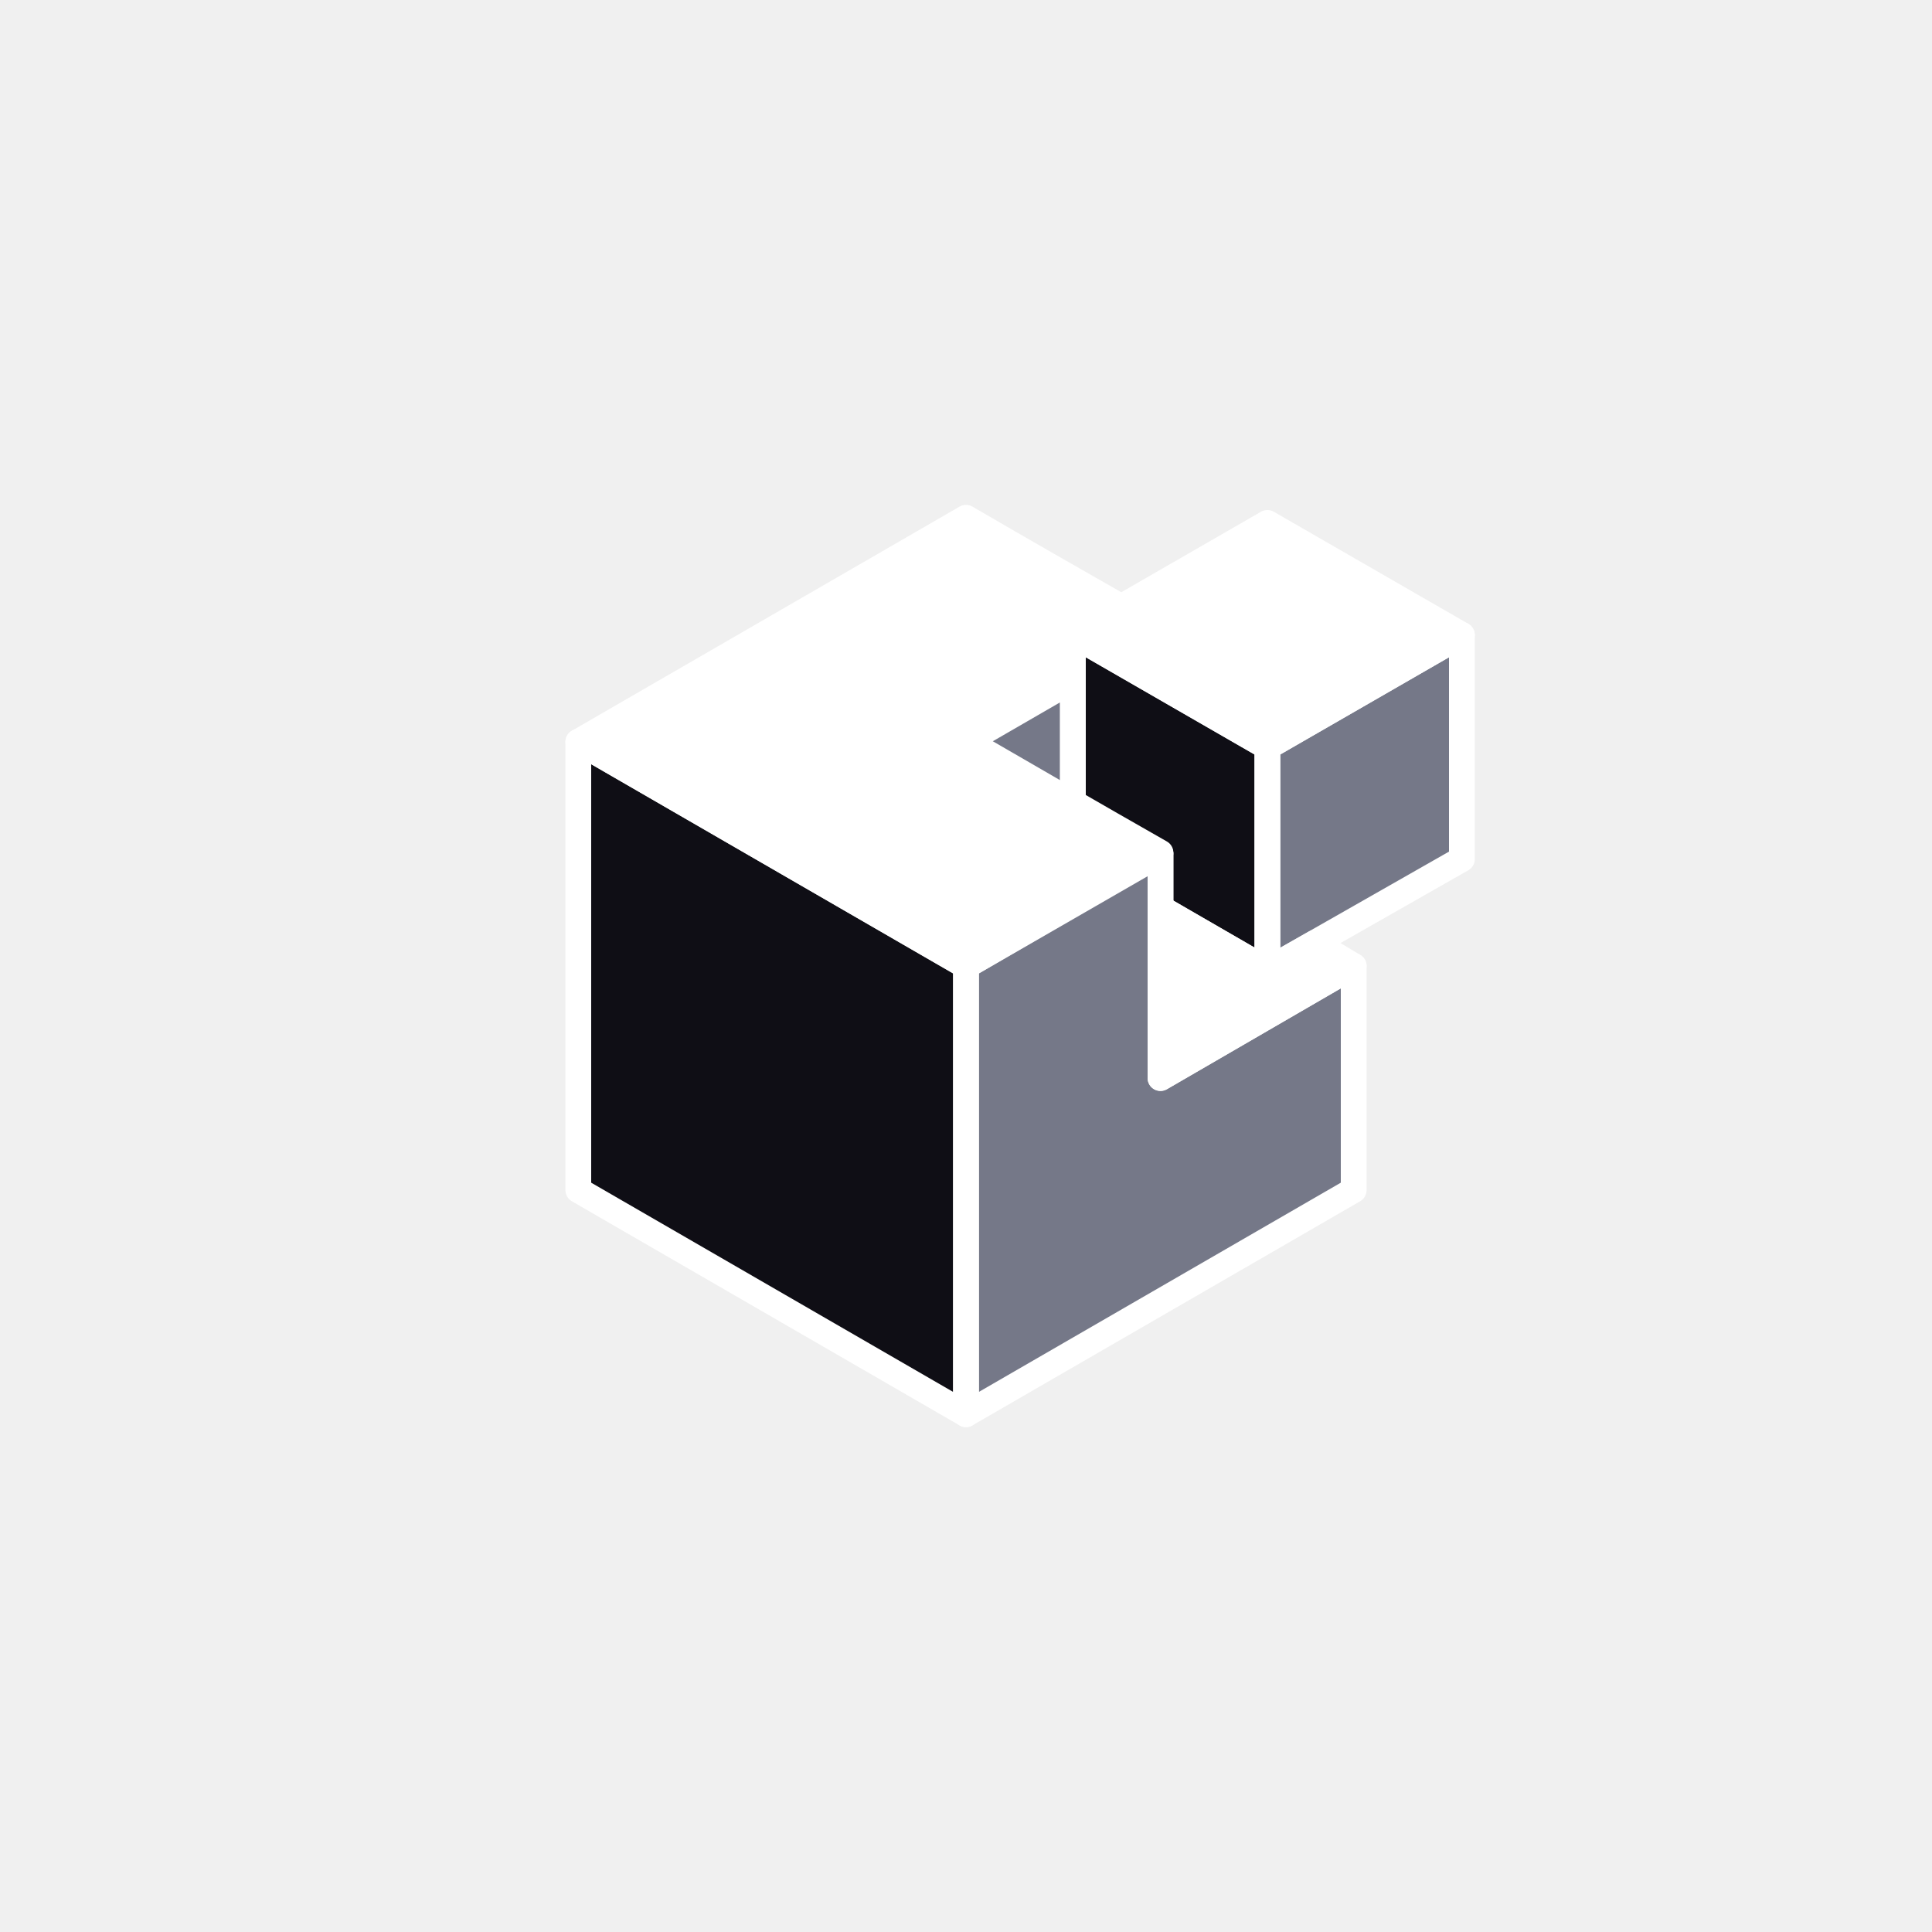
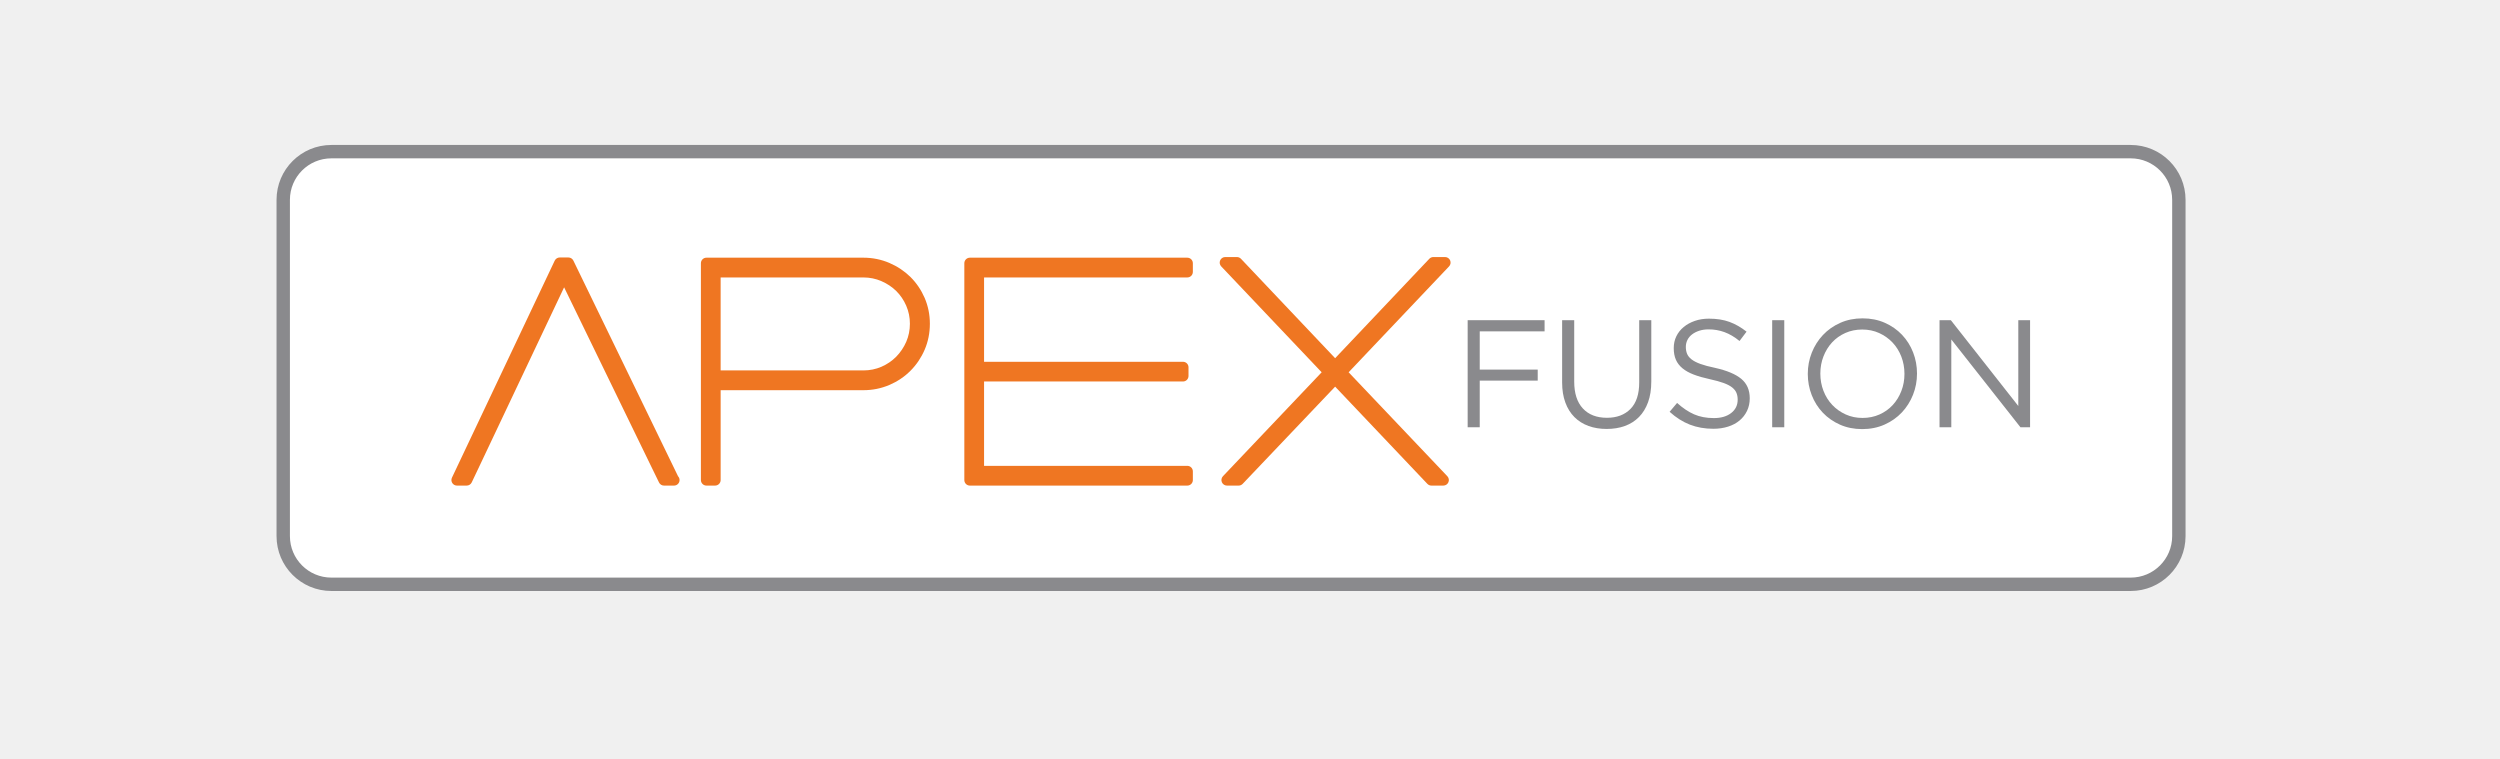
- <svg xmlns="http://www.w3.org/2000/svg" version="1.1" id="Layer_1" x="0px" y="0px" viewBox="0 0 150 150" style="enable-background:new 0 0 150 150;" xml:space="preserve">
-   <style type="text/css">
- 	.st0{fill:#FFFFFF;}
- 	.st1{fill:#757888;}
- 	.st2{fill:#0F0E15;}
- 	.st3{fill:none;stroke:#FFFFFF;stroke-width:2;stroke-linecap:round;stroke-linejoin:round;stroke-miterlimit:10;}
- </style>
-   <g>
+ <svg xmlns="http://www.w3.org/2000/svg" version="1.1" x="0px" y="0px" width="373.666px" height="113.333px" viewBox="0 0 373.666 113.333" enable-background="new 0 0 373.666 113.333" xml:space="preserve">
+   <g id="Layer_2" display="none">
+     <g display="inline">
+       <path fill="#F48217" d="M288.562,60.841c-2.092,0-3.426-1.035-4.305-2.471l1.139-0.975c0.855,1.295,1.732,1.99,3.184,1.99    c1.576,0,2.734-1.135,2.734-3.346v-9.342h1.59v9.324C292.904,59.23,291.051,60.841,288.562,60.841" />
+       <path fill="#F48217" d="M306.07,60.644l-4.045-5.419h-3.986v5.419h-1.572V46.697h5.998c3.066,0,5.041,1.653,5.041,4.165    c0,2.331-1.598,3.685-3.787,4.083l4.283,5.699H306.07z M302.344,48.152h-4.305v5.657h4.283c2.092,0,3.586-1.076,3.586-2.887    C305.908,49.187,304.594,48.152,302.344,48.152" />
+       <rect x="310.416" y="58.55" fill="#F48217" width="1.832" height="2.092" />
+       <path fill="#F48217" d="M201.74,40.785c-0.861-0.849-1.889-1.534-3.049-2.03c-1.172-0.498-2.434-0.755-3.74-0.755h-22.672    c-0.441,0-0.799,0.36-0.799,0.8v31.315c0,0.438,0.357,0.797,0.799,0.797h1.252c0.441,0,0.801-0.359,0.801-0.797v-12.98h20.619    c1.312,0,2.574-0.256,3.74-0.75c1.16-0.496,2.189-1.188,3.053-2.053c0.861-0.857,1.547-1.878,2.047-3.036    c0.502-1.16,0.758-2.426,0.758-3.758c0-1.309-0.256-2.565-0.758-3.729C203.291,42.65,202.604,41.636,201.74,40.785     M201.137,50.144c-0.355,0.815-0.846,1.539-1.451,2.154c-0.604,0.614-1.326,1.103-2.141,1.458    c-0.814,0.35-1.686,0.527-2.594,0.527h-20.619V40.854h20.619c0.902,0,1.777,0.175,2.594,0.53c0.82,0.357,1.545,0.836,2.148,1.43    c0.602,0.595,1.088,1.307,1.439,2.125c0.361,0.833,0.531,1.682,0.531,2.598C201.664,48.46,201.486,49.339,201.137,50.144" />
+       <path fill="#F48217" d="M241.729,38H210.32c-0.441,0-0.797,0.359-0.797,0.8v31.312c0,0.441,0.355,0.799,0.797,0.799h31.408    c0.439,0,0.797-0.357,0.797-0.799v-1.254c0-0.441-0.357-0.801-0.797-0.801h-29.357V55.88h28.73c0.441,0,0.797-0.358,0.797-0.8    v-1.25c0-0.444-0.355-0.798-0.797-0.798h-28.73V40.855h29.357c0.439,0,0.797-0.36,0.797-0.802V38.8    C242.525,38.36,242.168,38,241.729,38" />
+       <path fill="#F48217" d="M279.686,38.393c-0.129-0.292-0.414-0.486-0.736-0.486h-1.691c-0.221,0-0.43,0.093-0.58,0.249    l-13.604,14.359l-13.602-14.359c-0.152-0.156-0.361-0.249-0.58-0.249h-1.689c-0.318,0-0.609,0.193-0.734,0.486    c-0.127,0.296-0.066,0.63,0.156,0.863l14.504,15.293L246.873,69.56c-0.223,0.232-0.279,0.572-0.156,0.867    c0.123,0.289,0.416,0.484,0.736,0.484h1.689c0.215,0,0.426-0.092,0.576-0.248l13.355-14.043l13.318,14.043    c0.154,0.156,0.365,0.248,0.584,0.248h1.725c0.32,0,0.605-0.195,0.734-0.484c0.123-0.295,0.062-0.635-0.154-0.867l-14.26-15.011    l14.51-15.293C279.75,39.023,279.811,38.688,279.686,38.393" />
+       <path fill="#F48217" d="M153.062,38.419c-0.135-0.275-0.414-0.451-0.721-0.451h-1.252c-0.309,0-0.588,0.183-0.723,0.461    l-14.839,31.339c-0.118,0.25-0.099,0.537,0.045,0.77c0.149,0.229,0.403,0.373,0.677,0.373h1.409c0.31,0,0.588-0.182,0.72-0.455    l0.976-2.051l12.373-26.127l12.703,26.127l1,2.057c0.137,0.275,0.416,0.449,0.723,0.449h1.406h0.041    c0.441,0,0.801-0.359,0.801-0.797c0-0.213-0.084-0.408-0.219-0.551L153.062,38.419z" />
+       <path fill="#808184" d="M109.953,76.251H81.931c-2.01,0-3.645-1.635-3.645-3.645V37.96c0-2.009,1.635-3.644,3.645-3.644h28.022    c2.01,0,3.645,1.634,3.645,3.644v34.647C113.598,74.617,111.963,76.251,109.953,76.251 M81.931,34.79    c-1.748,0-3.171,1.422-3.171,3.17v34.647c0,1.75,1.423,3.172,3.171,3.172h28.022c1.749,0,3.171-1.422,3.171-3.172V37.96    c0-1.748-1.422-3.17-3.171-3.17H81.931z" />
+       <path fill="#808184" d="M112.793,80.275H79.092c-2.662,0-4.827-2.166-4.827-4.826V35.121c0-2.662,2.165-4.828,4.827-4.828h33.701    c2.663,0,4.827,2.166,4.827,4.828v40.328C117.62,78.109,115.456,80.275,112.793,80.275 M79.092,33.133    c-1.096,0-1.988,0.892-1.988,1.988v40.328c0,1.094,0.892,1.986,1.988,1.986h33.701c1.097,0,1.987-0.893,1.987-1.986V35.121    c0-1.096-0.89-1.988-1.987-1.988H79.092z" />
+       <path fill="#808184" d="M107.976,56.093H83.908c-1.734,0-3.143-1.409-3.143-3.143V40.884c0-1.733,1.409-3.144,3.143-3.144h24.068    c1.734,0,3.145,1.41,3.145,3.144V52.95C111.121,54.684,109.71,56.093,107.976,56.093 M83.908,39.16    c-0.95,0-1.723,0.773-1.723,1.724V52.95c0,0.951,0.772,1.724,1.723,1.724h24.068c0.952,0,1.725-0.773,1.725-1.724V40.884    c0-0.95-0.773-1.724-1.725-1.724H83.908z" />
+       <path fill="#808184" d="M106.761,54.098H85.125c-1.232,0-2.233-1-2.233-2.233v-9.897c0-1.23,1.001-2.233,2.233-2.233h21.636    c1.231,0,2.234,1.003,2.234,2.233v9.897C108.995,53.098,107.992,54.098,106.761,54.098 M85.125,40.208    c-0.971,0-1.761,0.789-1.761,1.759v9.897c0,0.97,0.79,1.76,1.761,1.76h21.636c0.972,0,1.761-0.79,1.761-1.76v-9.897    c0-0.97-0.789-1.759-1.761-1.759H85.125z" />
+       <path fill="#808184" d="M98.485,65.433c0,1.406-1.137,2.541-2.542,2.541c-1.405,0-2.544-1.135-2.544-2.541    c0-1.404,1.139-2.543,2.544-2.543C97.348,62.89,98.485,64.029,98.485,65.433" />
+       <polygon fill="#808184" points="95.943,69.23 98.506,69.23 97.225,71.451 95.943,73.671 94.659,71.451 93.378,69.23   " />
+       <polygon fill="#808184" points="95.943,61.636 93.378,61.636 94.659,59.416 95.943,57.197 97.225,59.416 98.506,61.636   " />
+       <polygon fill="#808184" points="92.146,65.433 92.146,67.998 89.926,66.716 87.705,65.433 89.926,64.15 92.146,62.871   " />
+       <polygon fill="#808184" points="99.74,65.433 99.74,62.871 101.96,64.15 104.179,65.433 101.96,66.716 99.74,67.998   " />
+       <path fill="#808184" d="M64.541,80.119h-16.1c-3.167,0-5.744-2.574-5.744-5.742V35.973c0-3.167,2.577-5.743,5.744-5.743h16.1    c3.165,0,5.743,2.576,5.743,5.743v38.404C70.284,77.544,67.706,80.119,64.541,80.119 M48.441,33.607    c-1.304,0-2.365,1.061-2.365,2.365v38.404c0,1.303,1.061,2.367,2.365,2.367h16.1c1.304,0,2.364-1.064,2.364-2.367V35.973    c0-1.304-1.06-2.365-2.364-2.365H48.441z" />
+       <path fill="#808184" d="M61.829,74.958H51.152c-1.907,0-3.458-1.551-3.458-3.459v-6.75c0-1.904,1.551-3.459,3.458-3.459h10.677    c1.906,0,3.458,1.555,3.458,3.459v6.75C65.288,73.408,63.735,74.958,61.829,74.958 M51.152,62.417    c-1.286,0-2.332,1.045-2.332,2.332v6.75c0,1.287,1.046,2.334,2.332,2.334h10.677c1.287,0,2.332-1.047,2.332-2.334v-6.75    c0-1.287-1.045-2.332-2.332-2.332H51.152z" />
+       <path fill="#808184" d="M54.171,44.433h-4.273c-1.024,0-1.858-0.833-1.858-1.857v-4.544c0-1.023,0.834-1.857,1.858-1.857h4.273    c1.025,0,1.857,0.834,1.857,1.857v4.544C56.028,43.6,55.196,44.433,54.171,44.433 M49.898,37.266    c-0.421,0-0.765,0.343-0.765,0.766v4.544c0,0.422,0.344,0.765,0.765,0.765h4.273c0.422,0,0.765-0.343,0.765-0.765v-4.544    c0-0.423-0.343-0.766-0.765-0.766H49.898z" />
+       <rect x="50.251" y="38.92" fill="#808184" width="2.224" height="0.741" />
+       <rect x="50.251" y="40.944" fill="#808184" width="2.224" height="0.742" />
+       <path fill="#808184" d="M53.717,39.581c0.398,0,0.72,0.323,0.72,0.722c0,0.398-0.322,0.721-0.72,0.721    c-0.399,0-0.722-0.322-0.722-0.721C52.995,39.904,53.317,39.581,53.717,39.581" />
+       <path fill="#808184" d="M54.171,54.066h-4.273c-1.024,0-1.858-0.833-1.858-1.857v-4.544c0-1.023,0.834-1.857,1.858-1.857h4.273    c1.025,0,1.857,0.833,1.857,1.857v4.544C56.028,53.234,55.196,54.066,54.171,54.066 M49.898,46.9    c-0.421,0-0.765,0.343-0.765,0.765v4.544c0,0.422,0.344,0.764,0.765,0.764h4.273c0.422,0,0.765-0.342,0.765-0.764v-4.544    c0-0.422-0.343-0.765-0.765-0.765H49.898z" />
+       <rect x="50.251" y="48.555" fill="#808184" width="2.224" height="0.741" />
+       <rect x="50.251" y="50.579" fill="#808184" width="2.224" height="0.742" />
+       <path fill="#808184" d="M53.717,49.216c0.398,0,0.72,0.322,0.72,0.722c0,0.398-0.322,0.721-0.72,0.721    c-0.399,0-0.722-0.323-0.722-0.721C52.995,49.538,53.317,49.216,53.717,49.216" />
+       <path fill="#808184" d="M63.083,44.433h-4.271c-1.025,0-1.859-0.833-1.859-1.857v-4.544c0-1.023,0.834-1.857,1.859-1.857h4.271    c1.024,0,1.858,0.834,1.858,1.857v4.544C64.941,43.6,64.107,44.433,63.083,44.433 M58.812,37.266    c-0.422,0-0.766,0.343-0.766,0.766v4.544c0,0.422,0.344,0.765,0.766,0.765h4.271c0.421,0,0.764-0.343,0.764-0.765v-4.544    c0-0.423-0.342-0.766-0.764-0.766H58.812z" />
+       <rect x="59.164" y="38.92" fill="#808184" width="2.224" height="0.741" />
+       <rect x="59.164" y="40.944" fill="#808184" width="2.224" height="0.742" />
+       <path fill="#808184" d="M62.628,39.581c0.399,0,0.721,0.323,0.721,0.722c0,0.398-0.322,0.721-0.721,0.721    c-0.398,0-0.723-0.322-0.723-0.721C61.906,39.904,62.23,39.581,62.628,39.581" />
+       <path fill="#808184" d="M63.083,54.066h-4.271c-1.025,0-1.859-0.833-1.859-1.857v-4.544c0-1.023,0.834-1.857,1.859-1.857h4.271    c1.024,0,1.858,0.833,1.858,1.857v4.544C64.941,53.234,64.107,54.066,63.083,54.066 M58.812,46.9    c-0.422,0-0.766,0.343-0.766,0.765v4.544c0,0.422,0.344,0.764,0.766,0.764h4.271c0.421,0,0.764-0.342,0.764-0.764v-4.544    c0-0.422-0.342-0.765-0.764-0.765H58.812z" />
+       <rect x="59.164" y="48.555" fill="#808184" width="2.224" height="0.741" />
+       <rect x="59.164" y="50.579" fill="#808184" width="2.224" height="0.742" />
+       <path fill="#808184" d="M62.628,49.216c0.399,0,0.721,0.322,0.721,0.722c0,0.398-0.322,0.721-0.721,0.721    c-0.398,0-0.723-0.323-0.723-0.721C61.906,49.538,62.23,49.216,62.628,49.216" />
+       <path fill="#808184" d="M52.229,58.273c0,1.055,0.856,1.91,1.91,1.91c1.056,0,1.91-0.855,1.91-1.91    c0-1.057-0.854-1.912-1.91-1.912C53.085,56.361,52.229,57.216,52.229,58.273 M55.261,58.273c0,0.619-0.501,1.119-1.122,1.119    c-0.618,0-1.121-0.5-1.121-1.119c0-0.621,0.503-1.123,1.121-1.123C54.76,57.15,55.261,57.652,55.261,58.273" />
+       <path fill="#808184" d="M54.789,58.273c0,0.355-0.292,0.648-0.65,0.648c-0.358,0-0.649-0.293-0.649-0.648    c0-0.359,0.291-0.65,0.649-0.65C54.498,57.623,54.789,57.914,54.789,58.273" />
+       <rect x="82.504" y="57.916" fill="#808184" width="4.848" height="1.994" />
+       <rect x="104.533" y="57.916" fill="#808184" width="4.847" height="1.994" />
+     </g>
+   </g>
+   <g id="Layer_3">
+     <path fill="#FFFFFF" stroke="#8A8A8D" stroke-width="2" stroke-miterlimit="10" d="M325.666,80.133c0,3.977-3.224,7.2-7.2,7.2   H49.533c-3.977,0-7.2-3.224-7.2-7.2V29.867c0-3.977,3.224-7.2,7.2-7.2h268.933c3.977,0,7.2,3.224,7.2,7.2V80.133z" />
    <g>
-       <polygon class="st0" points="105.1,75 102.1,73.2 98.4,75.3 90.1,70.5 90.1,83.7   " />
-       <polygon class="st1" points="83.3,52.8 83.3,62.4 75,57.6   " />
-       <polygon class="st2" points="44.9,92.4 44.9,57.6 75,75 75,109.8   " />
-       <polygon class="st0" points="83.3,49.3 98.4,40.6 113.5,49.3 98.4,58   " />
-       <polygon class="st2" points="90.1,66.3 83.3,62.4 83.3,49.3 98.4,58 98.4,75.3 90.1,70.5   " />
-       <polygon class="st1" points="113.5,66.7 113.5,49.3 98.4,58 98.4,75.3   " />
-       <path class="st0" d="M44.9,57.6L75,40.2c3.4,2,12,6.9,12,6.9l-3.7,2.1v3.5c0,0-5.2,3-8.3,4.8c5,2.9,10,5.8,15.1,8.7L75,75    L44.9,57.6z" />
-       <polygon class="st1" points="105.1,75 90.1,83.7 90.1,66.3 75,75 75,109.8 105.1,92.4   " />
+       <g>
+         <path fill="#8A8A8D" d="M230.863,49.527h-9.693v5.716h8.666v1.646h-8.666v6.973h-1.805V47.858h11.498V49.527z" />
+         <path fill="#8A8A8D" d="M246.812,57.025c0,1.174-0.16,2.203-0.48,3.088c-0.32,0.883-0.773,1.623-1.359,2.217     c-0.588,0.594-1.289,1.041-2.104,1.338c-0.816,0.297-1.727,0.445-2.732,0.445c-0.99,0-1.895-0.148-2.709-0.445     c-0.816-0.297-1.518-0.74-2.104-1.326s-1.041-1.314-1.359-2.184c-0.32-0.869-0.48-1.867-0.48-2.994v-9.306h1.807v9.19     c0,1.738,0.43,3.072,1.291,4.002s2.061,1.395,3.6,1.395c1.479,0,2.652-0.443,3.521-1.326c0.869-0.885,1.303-2.203,1.303-3.955     v-9.306h1.807V57.025z" />
+         <path fill="#8A8A8D" d="M252.156,52.871c0.123,0.305,0.344,0.584,0.664,0.836s0.762,0.481,1.326,0.687     c0.562,0.206,1.287,0.4,2.172,0.583c1.783,0.397,3.098,0.946,3.943,1.648s1.268,1.671,1.268,2.907     c0,0.688-0.135,1.314-0.406,1.879c-0.27,0.564-0.645,1.045-1.119,1.441c-0.477,0.398-1.049,0.703-1.721,0.916     c-0.67,0.213-1.402,0.32-2.193,0.32c-1.281,0-2.451-0.207-3.51-0.619c-1.061-0.412-2.07-1.053-3.029-1.918l1.119-1.326     c0.838,0.762,1.686,1.33,2.539,1.703s1.836,0.561,2.949,0.561c1.082,0,1.945-0.252,2.594-0.756s0.973-1.168,0.973-1.992     c0-0.381-0.062-0.721-0.184-1.018c-0.123-0.299-0.336-0.568-0.643-0.814c-0.305-0.244-0.729-0.465-1.271-0.664     c-0.543-0.197-1.234-0.389-2.074-0.572c-0.916-0.197-1.715-0.427-2.395-0.687c-0.68-0.259-1.242-0.572-1.684-0.938     c-0.443-0.366-0.773-0.793-0.986-1.282s-0.32-1.069-0.32-1.74c0-0.641,0.129-1.229,0.389-1.763     c0.258-0.534,0.625-0.996,1.098-1.385c0.471-0.389,1.027-0.694,1.668-0.916c0.641-0.222,1.342-0.333,2.104-0.333     c1.174,0,2.199,0.162,3.074,0.485c0.877,0.323,1.727,0.809,2.551,1.458l-1.053,1.395c-0.746-0.609-1.498-1.052-2.252-1.326     c-0.754-0.274-1.543-0.411-2.365-0.411c-0.52,0-0.988,0.069-1.406,0.206c-0.42,0.137-0.777,0.321-1.074,0.55     c-0.299,0.229-0.527,0.503-0.688,0.824c-0.158,0.321-0.238,0.664-0.238,1.03C251.975,52.222,252.035,52.565,252.156,52.871z" />
+         <path fill="#8A8A8D" d="M266.689,47.858v16.003h-1.807V47.858H266.689z" />
+         <path fill="#8A8A8D" d="M285.932,59.003c-0.396,0.998-0.951,1.879-1.668,2.641s-1.578,1.367-2.584,1.816     s-2.119,0.676-3.338,0.676s-2.328-0.221-3.326-0.664c-0.998-0.441-1.855-1.039-2.572-1.795c-0.717-0.754-1.268-1.631-1.656-2.629     s-0.584-2.053-0.584-3.166s0.199-2.168,0.596-3.167c0.395-0.998,0.951-1.878,1.668-2.641c0.717-0.762,1.578-1.368,2.584-1.817     c1.006-0.449,2.117-0.674,3.338-0.674c1.219,0,2.328,0.221,3.326,0.663c0.998,0.442,1.855,1.041,2.572,1.795     c0.715,0.754,1.268,1.631,1.656,2.629c0.389,0.999,0.584,2.054,0.584,3.167C286.527,56.949,286.328,58.005,285.932,59.003z      M284.184,53.299c-0.312-0.808-0.752-1.509-1.314-2.104c-0.564-0.594-1.23-1.066-2-1.417c-0.77-0.35-1.613-0.525-2.527-0.525     s-1.756,0.171-2.525,0.514s-1.43,0.812-1.979,1.406c-0.549,0.595-0.979,1.292-1.291,2.092c-0.312,0.8-0.469,1.657-0.469,2.572     s0.156,1.776,0.469,2.583c0.312,0.809,0.75,1.51,1.314,2.104c0.564,0.596,1.23,1.068,2,1.418c0.77,0.352,1.611,0.525,2.527,0.525     c0.914,0,1.756-0.172,2.525-0.514c0.77-0.344,1.43-0.812,1.979-1.406s0.979-1.291,1.291-2.092s0.469-1.658,0.469-2.572     C284.652,54.968,284.496,54.107,284.184,53.299z" />
+         <path fill="#8A8A8D" d="M301.668,47.858h1.76v16.003h-1.439l-10.334-13.122v13.122h-1.76V47.858h1.691l10.082,12.825V47.858z" />
+       </g>
+       <g>
+         <path fill="#EF7622" d="M136.08,41.398c-0.893-0.878-1.954-1.588-3.156-2.102c-1.213-0.516-2.518-0.781-3.873-0.781h-23.462     c-0.458,0-0.827,0.372-0.827,0.829v32.407c0,0.457,0.369,0.828,0.827,0.828h1.296c0.457,0,0.827-0.371,0.827-0.828v-13.43h21.339     c1.36,0,2.665-0.266,3.873-0.779c1.202-0.514,2.266-1.229,3.159-2.124c0.89-0.888,1.604-1.945,2.12-3.143     c0.519-1.201,0.781-2.51,0.781-3.89c0-1.354-0.263-2.654-0.781-3.86C137.684,43.328,136.969,42.279,136.08,41.398z      M135.454,51.085c-0.369,0.844-0.875,1.593-1.5,2.23c-0.626,0.635-1.371,1.141-2.218,1.508c-0.84,0.362-1.744,0.543-2.686,0.543     h-21.339V41.47h21.339c0.937,0,1.841,0.181,2.686,0.548c0.853,0.37,1.603,0.866,2.225,1.481c0.623,0.615,1.124,1.352,1.491,2.198     c0.369,0.863,0.548,1.741,0.548,2.689C136,49.341,135.816,50.251,135.454,51.085z" />
+         <path fill="#EF7622" d="M177.463,38.516h-32.503c-0.456,0-0.825,0.372-0.825,0.829v32.407c0,0.457,0.369,0.828,0.825,0.828     h32.503c0.457,0,0.828-0.371,0.828-0.828v-1.297c0-0.457-0.371-0.828-0.828-0.828h-30.379V57.021h29.732     c0.457,0,0.826-0.369,0.826-0.828V54.9c0-0.459-0.369-0.826-0.826-0.826h-29.732V41.47h30.379c0.457,0,0.828-0.372,0.828-0.829     v-1.297C178.291,38.888,177.92,38.516,177.463,38.516z" />
+         <path fill="#EF7622" d="M216.748,38.922c-0.129-0.302-0.428-0.503-0.76-0.503h-1.752c-0.227,0-0.443,0.097-0.6,0.258     l-14.078,14.862L185.48,38.677c-0.158-0.161-0.373-0.258-0.602-0.258h-1.748c-0.332,0-0.631,0.201-0.76,0.503     c-0.131,0.305-0.068,0.652,0.16,0.893l15.014,15.829l-14.756,15.537c-0.227,0.24-0.289,0.59-0.16,0.895     c0.131,0.303,0.43,0.504,0.76,0.504h1.75c0.225,0,0.441-0.096,0.598-0.258l13.822-14.533l13.787,14.533     c0.156,0.162,0.375,0.258,0.602,0.258h1.783c0.33,0,0.631-0.201,0.76-0.504c0.131-0.305,0.066-0.654-0.16-0.895l-14.756-15.537     l15.014-15.829C216.816,39.575,216.879,39.228,216.748,38.922z" />
+       </g>
+       <path fill="#EF7622" d="M85.7,38.95c-0.14-0.285-0.429-0.466-0.744-0.466h-1.298c-0.32,0-0.609,0.188-0.748,0.477L67.551,71.396    c-0.122,0.258-0.102,0.557,0.048,0.797c0.152,0.238,0.416,0.387,0.699,0.387h1.458c0.32,0,0.61-0.188,0.747-0.471l1.008-2.121    l12.805-27.044l13.149,27.044l1.036,2.125c0.14,0.287,0.428,0.467,0.745,0.467h1.456c0.014,0,0.027,0,0.042,0    c0.456,0,0.829-0.371,0.829-0.828c0-0.219-0.088-0.42-0.227-0.568L85.7,38.95z" />
    </g>
-     <g>
-       <polygon class="st3" points="105.1,75 102.1,73.2 98.4,75.3 90.1,70.5 90.1,83.7   " />
-       <polygon class="st3" points="83.3,52.8 83.3,62.4 75,57.6   " />
-       <polygon class="st3" points="44.9,92.4 44.9,57.6 75,75 75,109.8   " />
-       <polygon class="st3" points="83.3,49.3 98.4,40.6 113.5,49.3 98.4,58   " />
-       <polygon class="st3" points="90.1,66.3 83.3,62.4 83.3,49.3 98.4,58 98.4,75.3 90.1,70.5   " />
-       <polygon class="st3" points="113.5,66.7 113.5,49.3 98.4,58 98.4,75.3   " />
-       <path class="st3" d="M44.9,57.6L75,40.2c3.4,2,12,6.9,12,6.9l-3.7,2.1v3.5c0,0-5.2,3-8.3,4.8c5,2.9,10,5.8,15.1,8.7L75,75    L44.9,57.6z" />
-       <polygon class="st3" points="105.1,75 90.1,83.7 90.1,66.3 75,75 75,109.8 105.1,92.4   " />
+   </g>
+   <g id="Layer_1" display="none">
+     <g display="inline">
+       <rect x="83.672" y="51.081" fill="#808184" width="3.328" height="4.235" />
+       <rect x="88.713" y="51.081" fill="#808184" width="3.327" height="4.235" />
+       <path fill="#808184" d="M140.601,75.923h-27.983c-2.007,0-3.639-1.632-3.639-3.639V37.686c0-2.007,1.632-3.64,3.639-3.64h27.983    c2.008,0,3.64,1.633,3.64,3.64v34.599C144.241,74.292,142.609,75.923,140.601,75.923 M112.618,34.519    c-1.746,0-3.167,1.421-3.167,3.167v34.599c0,1.744,1.42,3.166,3.167,3.166h27.983c1.746,0,3.167-1.422,3.167-3.166V37.686    c0-1.746-1.421-3.167-3.167-3.167H112.618z" />
+       <path fill="#808184" d="M143.437,79.941h-33.655c-2.658,0-4.821-2.163-4.821-4.821V34.85c0-2.658,2.163-4.821,4.821-4.821h33.655    c2.659,0,4.821,2.163,4.821,4.821v40.27C148.258,77.778,146.096,79.941,143.437,79.941 M109.782,32.865    c-1.095,0-1.985,0.889-1.985,1.985v40.27c0,1.096,0.89,1.985,1.985,1.985h33.655c1.094,0,1.985-0.89,1.985-1.985V34.85    c0-1.096-0.891-1.985-1.985-1.985H109.782z" />
+       <path fill="#808184" d="M95.377,53.183H48.173c-2.658,0-4.821-2.163-4.821-4.821V34.85c0-2.658,2.163-4.821,4.821-4.821h47.204    c2.658,0,4.82,2.163,4.82,4.821v13.512C100.197,51.02,98.035,53.183,95.377,53.183 M48.173,32.865    c-1.095,0-1.985,0.889-1.985,1.985v13.512c0,1.095,0.89,1.985,1.985,1.985h47.204c1.093,0,1.984-0.89,1.984-1.985V34.85    c0-1.096-0.891-1.985-1.984-1.985H48.173z" />
+       <path fill="#808184" d="M138.626,55.794h-24.035c-1.731,0-3.139-1.41-3.139-3.14v-12.05c0-1.73,1.408-3.139,3.139-3.139h24.035    c1.732,0,3.141,1.409,3.141,3.139v12.05C141.767,54.385,140.359,55.794,138.626,55.794 M114.591,38.883    c-0.949,0-1.721,0.772-1.721,1.722v12.05c0,0.949,0.771,1.722,1.721,1.722h24.035c0.95,0,1.723-0.773,1.723-1.722v-12.05    c0-0.949-0.772-1.722-1.723-1.722H114.591z" />
+       <path fill="#808184" d="M137.414,53.802h-21.608c-1.23,0-2.23-1-2.23-2.23v-9.884c0-1.229,1-2.23,2.23-2.23h21.608    c1.23,0,2.229,1.001,2.229,2.23v9.884C139.644,52.801,138.644,53.802,137.414,53.802 M115.806,39.93    c-0.969,0-1.757,0.789-1.757,1.757v9.884c0,0.97,0.789,1.758,1.757,1.758h21.608c0.969,0,1.757-0.788,1.757-1.758v-9.884    c0-0.969-0.788-1.757-1.757-1.757H115.806z" />
+       <path fill="#808184" d="M129.148,65.122c0,1.402-1.135,2.54-2.539,2.54c-1.403,0-2.54-1.138-2.54-2.54    c0-1.403,1.137-2.541,2.54-2.541C128.013,62.581,129.148,63.718,129.148,65.122" />
+       <polygon fill="#808184" points="126.61,68.914 129.17,68.914 127.891,71.13 126.61,73.348 125.329,71.13 124.049,68.914   " />
+       <polygon fill="#808184" points="126.61,61.33 124.049,61.33 125.329,59.112 126.61,56.895 127.891,59.112 129.17,61.33   " />
+       <polygon fill="#808184" points="122.818,65.122 122.818,67.682 120.601,66.403 118.384,65.122 120.601,63.84 122.818,62.561   " />
+       <polygon fill="#808184" points="130.402,65.122 130.402,62.561 132.62,63.84 134.836,65.122 132.62,66.403 130.402,67.682   " />
+       <path fill="#808184" d="M95.377,79.826H48.173c-2.658,0-4.821-2.163-4.821-4.82V61.495c0-2.659,2.163-4.821,4.821-4.821h47.204    c2.658,0,4.82,2.162,4.82,4.821v13.511C100.197,77.663,98.035,79.826,95.377,79.826 M48.173,59.509    c-1.095,0-1.985,0.89-1.985,1.985v13.511c0,1.095,0.89,1.985,1.985,1.985h47.204c1.093,0,1.984-0.891,1.984-1.985V61.495    c0-1.096-0.891-1.985-1.984-1.985H48.173z" />
+       <path fill="#808184" d="M56.253,75.633h-5.667c-1.601,0-2.902-1.304-2.902-2.904V63.77c0-1.601,1.302-2.904,2.902-2.904h5.667    c1.6,0,2.902,1.304,2.902,2.904v8.959C59.156,74.33,57.854,75.633,56.253,75.633 M50.586,61.811c-1.08,0-1.957,0.879-1.957,1.959    v8.959c0,1.079,0.877,1.959,1.957,1.959h5.667c1.079,0,1.957-0.88,1.957-1.959V63.77c0-1.08-0.878-1.959-1.957-1.959H50.586z" />
+       <path fill="#808184" d="M93.649,67.863h-3.815c-0.859,0-1.558-0.699-1.558-1.559v-3.588c0-0.859,0.698-1.559,1.558-1.559h3.815    c0.859,0,1.558,0.699,1.558,1.559v3.588C95.207,67.164,94.508,67.863,93.649,67.863 M89.834,62.075    c-0.354,0-0.642,0.288-0.642,0.642v3.588c0,0.354,0.289,0.641,0.642,0.641h3.815c0.353,0,0.641-0.287,0.641-0.641v-3.588    c0-0.354-0.288-0.642-0.641-0.642H89.834z" />
+       <rect x="92.28" y="63.013" fill="#808184" width="0.622" height="1.867" />
+       <rect x="90.58" y="63.013" fill="#808184" width="0.622" height="1.867" />
+       <path fill="#808184" d="M92.347,65.92c0,0.334-0.271,0.605-0.606,0.605c-0.333,0-0.604-0.271-0.604-0.605s0.271-0.605,0.604-0.605    C92.075,65.315,92.347,65.586,92.347,65.92" />
+       <path fill="#808184" d="M85.562,67.863h-3.813c-0.859,0-1.558-0.699-1.558-1.559v-3.588c0-0.859,0.699-1.559,1.558-1.559h3.813    c0.86,0,1.56,0.699,1.56,1.559v3.588C87.122,67.164,86.422,67.863,85.562,67.863 M81.748,62.075c-0.354,0-0.642,0.288-0.642,0.642    v3.588c0,0.354,0.289,0.641,0.642,0.641h3.813c0.354,0,0.643-0.287,0.643-0.641v-3.588c0-0.354-0.289-0.642-0.643-0.642H81.748z" />
+       <rect x="84.195" y="63.013" fill="#808184" width="0.622" height="1.867" />
+       <rect x="82.494" y="63.013" fill="#808184" width="0.622" height="1.867" />
+       <path fill="#808184" d="M84.26,65.92c0,0.334-0.271,0.605-0.606,0.605c-0.333,0-0.604-0.271-0.604-0.605s0.271-0.605,0.604-0.605    C83.989,65.315,84.26,65.586,84.26,65.92" />
+       <path fill="#808184" d="M77.476,67.863h-3.814c-0.859,0-1.559-0.699-1.559-1.559v-3.588c0-0.859,0.699-1.559,1.559-1.559h3.814    c0.86,0,1.56,0.699,1.56,1.559v3.588C79.035,67.164,78.335,67.863,77.476,67.863 M73.662,62.075c-0.354,0-0.642,0.288-0.642,0.642    v3.588c0,0.354,0.288,0.641,0.642,0.641h3.814c0.354,0,0.643-0.287,0.643-0.641v-3.588c0-0.354-0.289-0.642-0.643-0.642H73.662z" />
+       <rect x="76.108" y="63.013" fill="#808184" width="0.622" height="1.867" />
+       <rect x="74.408" y="63.013" fill="#808184" width="0.622" height="1.867" />
+       <path fill="#808184" d="M76.174,65.92c0,0.334-0.271,0.605-0.605,0.605c-0.334,0-0.605-0.271-0.605-0.605s0.271-0.605,0.605-0.605    C75.903,65.315,76.174,65.586,76.174,65.92" />
+       <path fill="#808184" d="M69.39,67.863h-3.814c-0.86,0-1.559-0.699-1.559-1.559v-3.588c0-0.859,0.698-1.559,1.559-1.559h3.814    c0.859,0,1.559,0.699,1.559,1.559v3.588C70.949,67.164,70.249,67.863,69.39,67.863 M65.576,62.075    c-0.354,0-0.643,0.288-0.643,0.642v3.588c0,0.354,0.288,0.641,0.643,0.641h3.814c0.354,0,0.642-0.287,0.642-0.641v-3.588    c0-0.354-0.289-0.642-0.642-0.642H65.576z" />
+       <rect x="68.021" y="63.013" fill="#808184" width="0.622" height="1.867" />
+       <rect x="66.321" y="63.013" fill="#808184" width="0.622" height="1.867" />
+       <path fill="#808184" d="M68.088,65.92c0,0.334-0.271,0.605-0.605,0.605c-0.333,0-0.605-0.271-0.605-0.605s0.271-0.605,0.605-0.605    C67.817,65.315,68.088,65.586,68.088,65.92" />
+       <path fill="#808184" d="M93.649,75.341h-3.815c-0.859,0-1.558-0.699-1.558-1.558v-3.587c0-0.859,0.698-1.559,1.558-1.559h3.815    c0.859,0,1.558,0.699,1.558,1.559v3.587C95.207,74.642,94.508,75.341,93.649,75.341 M89.834,69.556    c-0.354,0-0.642,0.287-0.642,0.641v3.587c0,0.354,0.289,0.641,0.642,0.641h3.815c0.353,0,0.641-0.287,0.641-0.641v-3.587    c0-0.354-0.288-0.641-0.641-0.641H89.834z" />
+       <rect x="92.28" y="70.494" fill="#808184" width="0.622" height="1.866" />
+       <rect x="90.58" y="70.494" fill="#808184" width="0.622" height="1.866" />
+       <path fill="#808184" d="M92.347,73.401c0,0.335-0.271,0.606-0.606,0.606c-0.333,0-0.604-0.271-0.604-0.606    c0-0.336,0.271-0.605,0.604-0.605C92.075,72.795,92.347,73.065,92.347,73.401" />
+       <path fill="#808184" d="M85.562,75.341h-3.813c-0.859,0-1.558-0.699-1.558-1.558v-3.587c0-0.859,0.699-1.559,1.558-1.559h3.813    c0.86,0,1.56,0.699,1.56,1.559v3.587C87.122,74.642,86.422,75.341,85.562,75.341 M81.748,69.556c-0.354,0-0.642,0.287-0.642,0.641    v3.587c0,0.354,0.289,0.641,0.642,0.641h3.813c0.354,0,0.643-0.287,0.643-0.641v-3.587c0-0.354-0.289-0.641-0.643-0.641H81.748z" />
+       <rect x="84.195" y="70.494" fill="#808184" width="0.622" height="1.866" />
+       <rect x="82.494" y="70.494" fill="#808184" width="0.622" height="1.866" />
+       <path fill="#808184" d="M84.26,73.401c0,0.335-0.271,0.606-0.606,0.606c-0.333,0-0.604-0.271-0.604-0.606    c0-0.336,0.271-0.605,0.604-0.605C83.989,72.795,84.26,73.065,84.26,73.401" />
+       <path fill="#808184" d="M77.476,75.341h-3.814c-0.859,0-1.559-0.699-1.559-1.558v-3.587c0-0.859,0.699-1.559,1.559-1.559h3.814    c0.86,0,1.56,0.699,1.56,1.559v3.587C79.035,74.642,78.335,75.341,77.476,75.341 M73.662,69.556c-0.354,0-0.642,0.287-0.642,0.641    v3.587c0,0.354,0.288,0.641,0.642,0.641h3.814c0.354,0,0.643-0.287,0.643-0.641v-3.587c0-0.354-0.289-0.641-0.643-0.641H73.662z" />
+       <rect x="76.108" y="70.494" fill="#808184" width="0.622" height="1.866" />
+       <rect x="74.408" y="70.494" fill="#808184" width="0.622" height="1.866" />
+       <path fill="#808184" d="M76.174,73.401c0,0.335-0.271,0.606-0.605,0.606c-0.334,0-0.605-0.271-0.605-0.606    c0-0.336,0.271-0.605,0.605-0.605C75.903,72.795,76.174,73.065,76.174,73.401" />
+       <path fill="#808184" d="M69.39,75.341h-3.814c-0.86,0-1.559-0.699-1.559-1.558v-3.587c0-0.859,0.698-1.559,1.559-1.559h3.814    c0.859,0,1.559,0.699,1.559,1.559v3.587C70.949,74.642,70.249,75.341,69.39,75.341 M65.576,69.556    c-0.354,0-0.643,0.287-0.643,0.641v3.587c0,0.354,0.288,0.641,0.643,0.641h3.814c0.354,0,0.642-0.287,0.642-0.641v-3.587    c0-0.354-0.289-0.641-0.642-0.641H65.576z" />
+       <rect x="68.021" y="70.494" fill="#808184" width="0.622" height="1.866" />
+       <rect x="66.321" y="70.494" fill="#808184" width="0.622" height="1.866" />
+       <path fill="#808184" d="M68.088,73.401c0,0.335-0.271,0.606-0.605,0.606c-0.333,0-0.605-0.271-0.605-0.606    c0-0.336,0.271-0.605,0.605-0.605C67.817,72.795,68.088,73.065,68.088,73.401" />
+       <rect x="50.904" y="46.887" fill="#808184" width="4.841" height="1.007" />
+       <rect x="56.954" y="46.887" fill="#808184" width="4.841" height="1.007" />
+       <rect x="63.004" y="46.887" fill="#808184" width="4.838" height="1.007" />
+       <rect x="69.054" y="46.887" fill="#808184" width="4.838" height="1.007" />
+       <rect x="75.102" y="46.887" fill="#808184" width="4.841" height="1.007" />
+       <rect x="81.152" y="46.887" fill="#808184" width="4.841" height="1.007" />
+       <rect x="87.202" y="46.887" fill="#808184" width="4.838" height="1.007" />
+       <path fill="#808184" d="M61.691,64.672c-0.886,0-1.604,0.719-1.604,1.604c0,0.885,0.718,1.603,1.604,1.603    c0.884,0,1.603-0.718,1.603-1.603C63.293,65.391,62.575,64.672,61.691,64.672 M61.691,67.218c-0.521,0-0.941-0.422-0.941-0.941    c0-0.521,0.421-0.942,0.941-0.942c0.52,0,0.942,0.422,0.942,0.942C62.633,66.796,62.21,67.218,61.691,67.218" />
+       <path fill="#808184" d="M61.691,66.822c-0.3,0-0.546-0.244-0.546-0.545c0-0.303,0.246-0.546,0.546-0.546    c0.301,0,0.545,0.243,0.545,0.546C62.236,66.578,61.992,66.822,61.691,66.822" />
+       <rect x="113.19" y="57.613" fill="#808184" width="4.841" height="1.992" />
+       <rect x="135.189" y="57.613" fill="#808184" width="4.84" height="1.992" />
+       <path fill="#F48217" d="M234.135,40.551c-0.893-0.879-1.957-1.589-3.158-2.104c-1.215-0.517-2.521-0.783-3.877-0.783h-23.49    c-0.457,0-0.826,0.373-0.826,0.83v32.444c0,0.456,0.369,0.828,0.826,0.828h1.299c0.455,0,0.826-0.372,0.826-0.828V57.492H227.1    c1.361,0,2.668-0.265,3.877-0.779c1.201-0.514,2.266-1.229,3.162-2.125c0.891-0.89,1.605-1.947,2.121-3.147    c0.521-1.202,0.785-2.513,0.785-3.894c0-1.355-0.264-2.657-0.785-3.864C235.74,42.483,235.027,41.433,234.135,40.551     M233.51,50.249c-0.371,0.844-0.877,1.595-1.504,2.233c-0.625,0.635-1.371,1.142-2.219,1.51c-0.842,0.363-1.748,0.544-2.688,0.544    h-21.365V40.623H227.1c0.936,0,1.84,0.181,2.688,0.547c0.854,0.372,1.604,0.868,2.227,1.483c0.623,0.617,1.125,1.353,1.494,2.201    c0.371,0.864,0.547,1.744,0.547,2.692C234.055,48.503,233.873,49.414,233.51,50.249" />
+       <path fill="#F48217" d="M275.566,37.665h-32.541c-0.457,0-0.826,0.373-0.826,0.83v32.444c0,0.455,0.369,0.828,0.826,0.828h32.541    c0.457,0,0.828-0.373,0.828-0.828V69.64c0-0.457-0.371-0.83-0.828-0.83H245.15V56.191h29.768c0.457,0,0.826-0.369,0.826-0.829    v-1.294c0-0.459-0.369-0.827-0.826-0.827H245.15V40.623h30.416c0.457,0,0.828-0.373,0.828-0.83v-1.298    C276.395,38.038,276.023,37.665,275.566,37.665" />
+       <path fill="#F48217" d="M314.896,38.072c-0.133-0.302-0.43-0.504-0.762-0.504h-1.754c-0.229,0-0.445,0.098-0.6,0.258    l-14.094,14.879l-14.096-14.879c-0.158-0.161-0.375-0.258-0.604-0.258h-1.748c-0.332,0-0.633,0.202-0.762,0.504    c-0.133,0.306-0.068,0.653,0.162,0.895l15.029,15.846l-14.771,15.553c-0.229,0.242-0.291,0.593-0.16,0.897    c0.129,0.303,0.428,0.504,0.76,0.504h1.75c0.225,0,0.445-0.096,0.6-0.258l13.84-14.55l13.801,14.55    c0.158,0.162,0.375,0.258,0.602,0.258h1.787c0.33,0,0.629-0.201,0.76-0.504c0.131-0.305,0.066-0.655-0.16-0.897l-14.773-15.553    l15.031-15.846C314.963,38.725,315.025,38.378,314.896,38.072" />
+       <path fill="#F48217" d="M183.699,38.099c-0.141-0.285-0.43-0.466-0.746-0.466h-1.299c-0.32,0-0.611,0.188-0.748,0.477    l-15.377,32.473c-0.121,0.259-0.102,0.558,0.047,0.797c0.154,0.238,0.418,0.388,0.703,0.388h1.457c0.32,0,0.613-0.188,0.748-0.473    l1.01-2.123l12.818-27.073l13.166,27.073l1.037,2.129c0.139,0.286,0.426,0.467,0.746,0.467h1.459h0.039    c0.459,0,0.832-0.372,0.832-0.828c0-0.219-0.088-0.42-0.229-0.569L183.699,38.099z" />
    </g>
  </g>
</svg>
